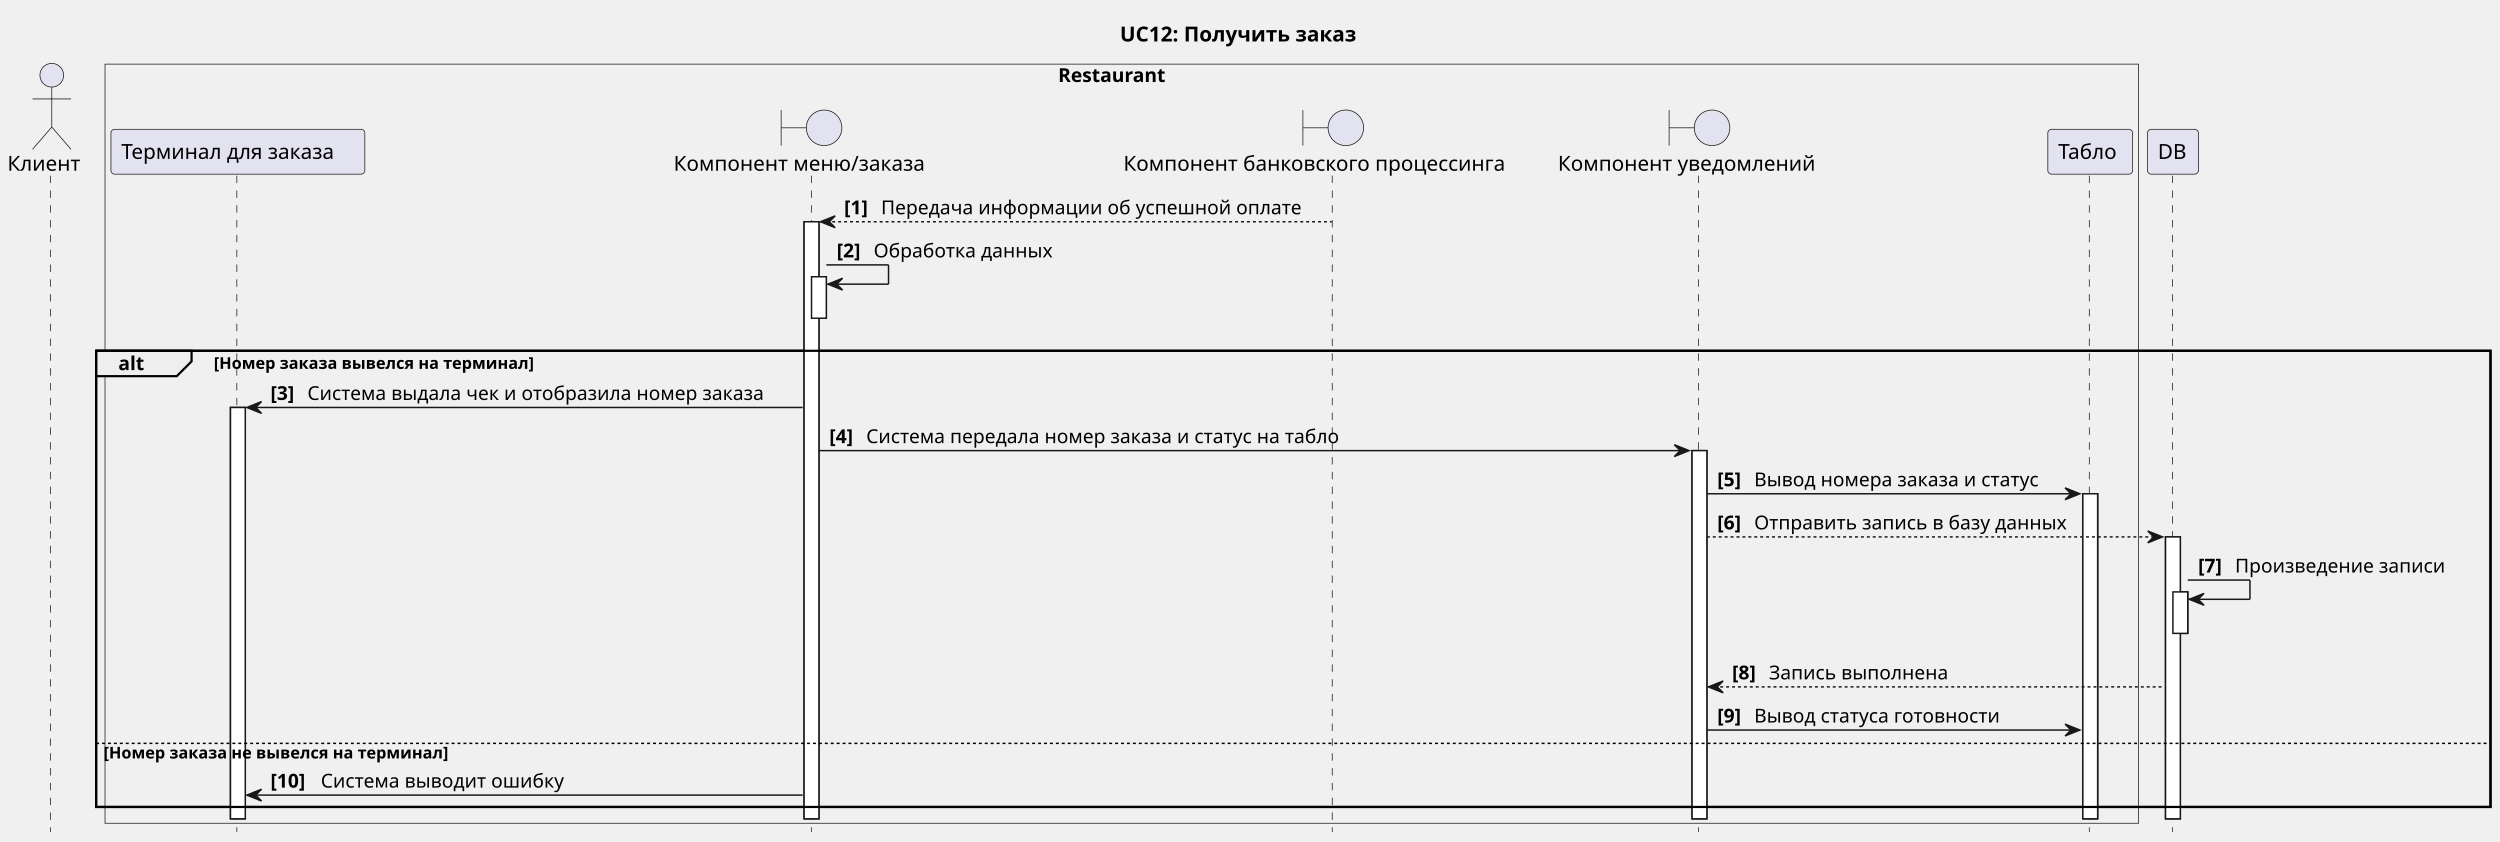
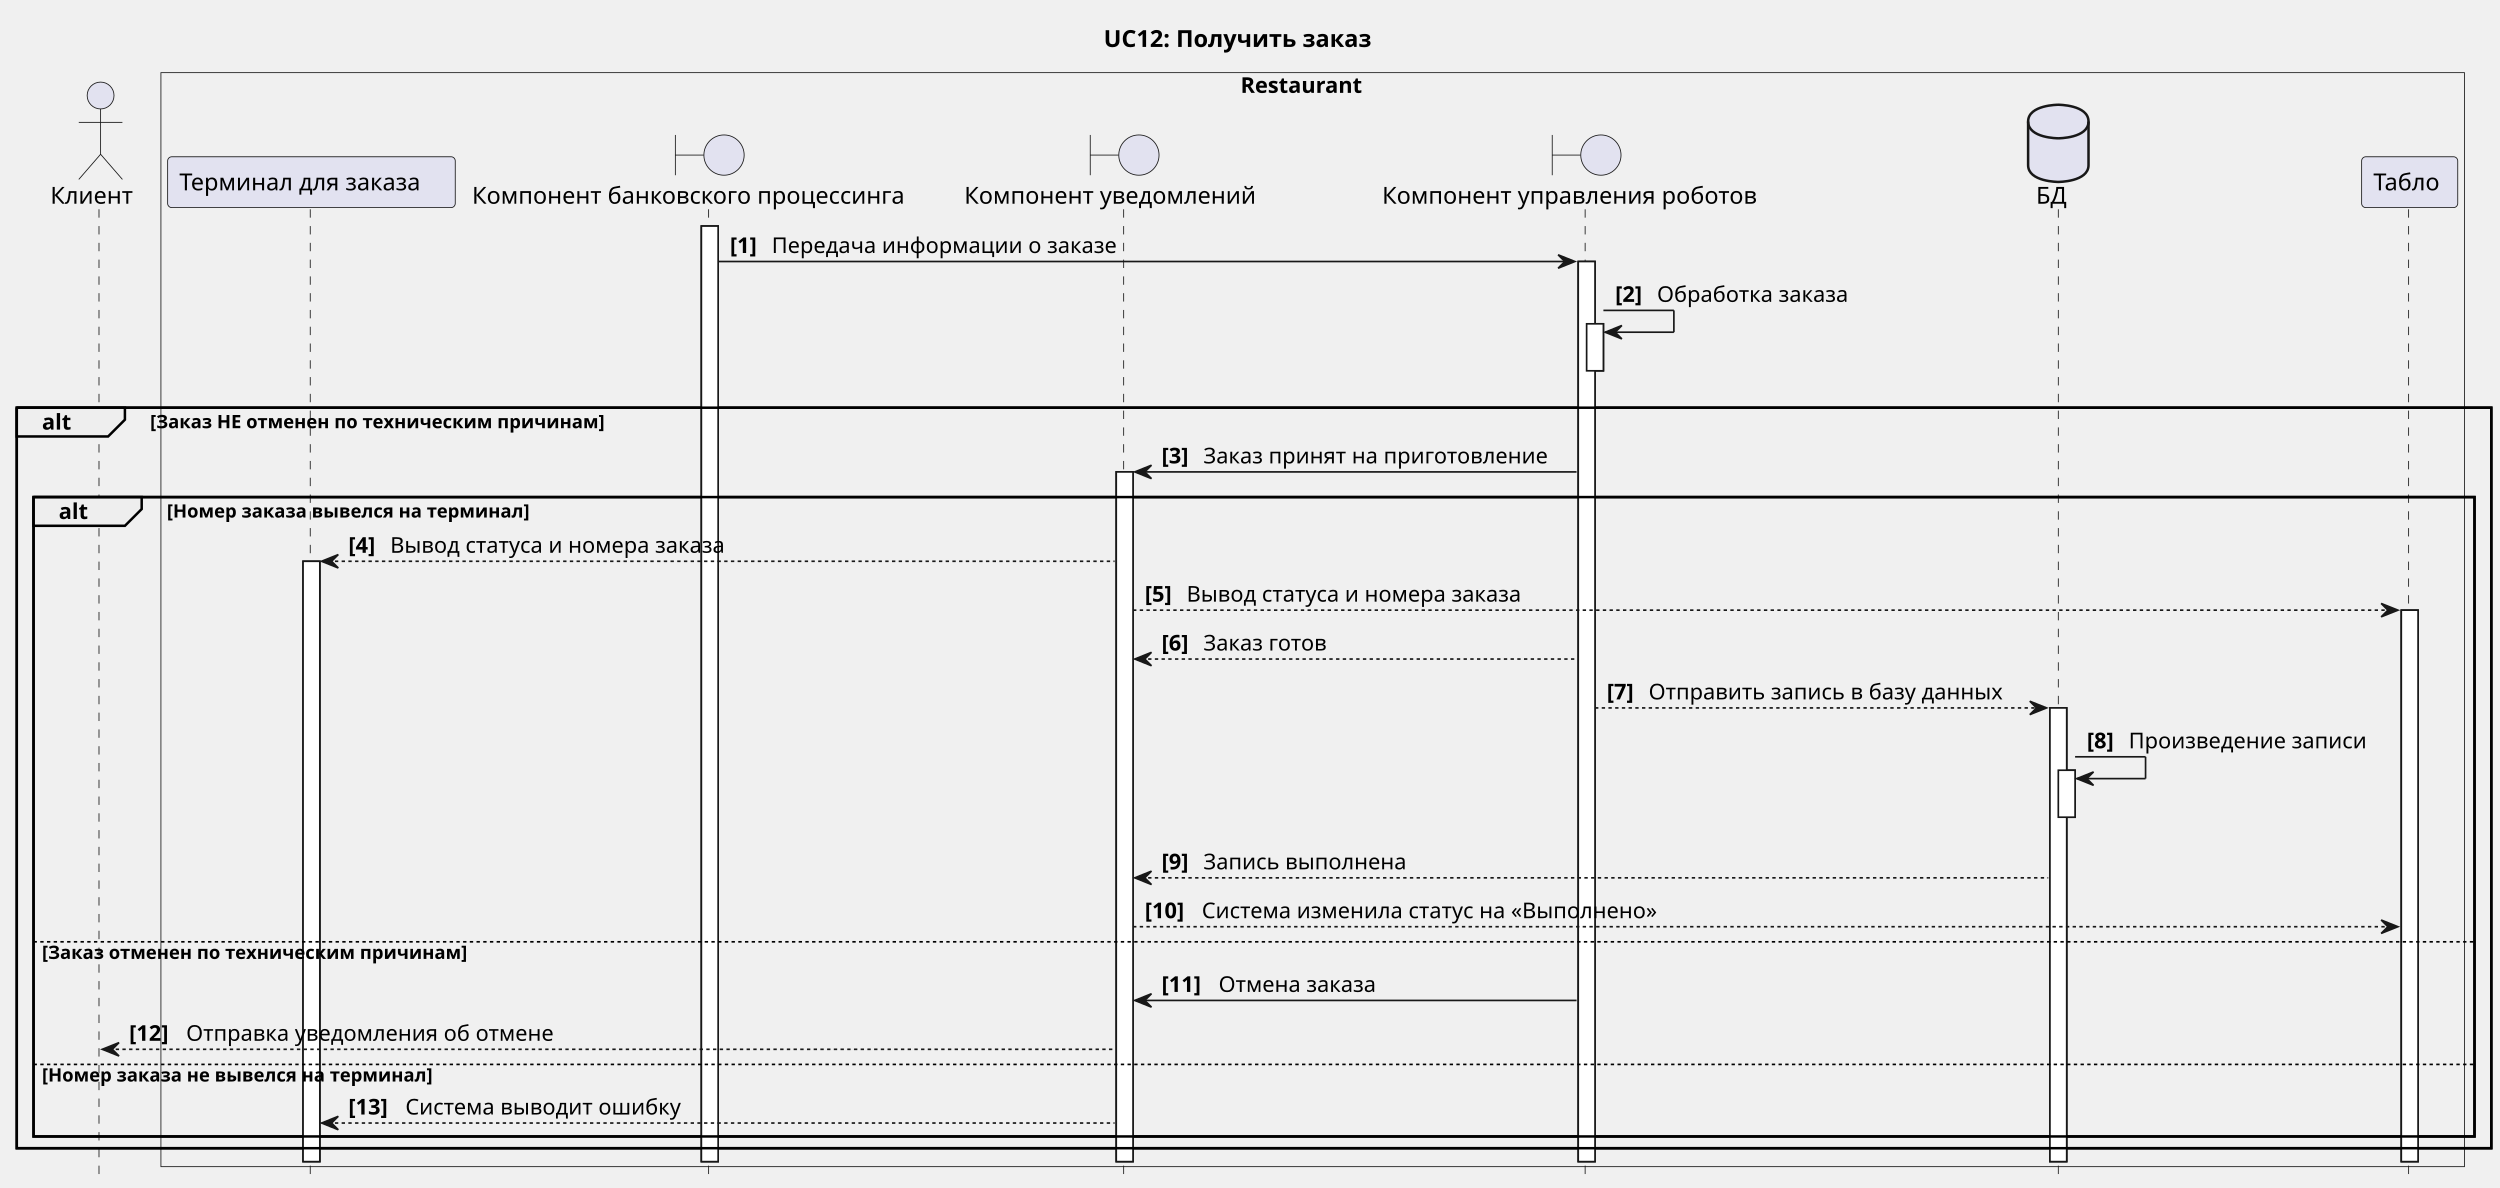
- <svg xmlns="http://www.w3.org/2000/svg" contentStyleType="text/css" height="568px" preserveAspectRatio="none" style="width:1688px;height:568px;background:#FFFFFF;" version="1.1" viewBox="0 0 1688 568" width="1688px" zoomAndPan="magnify">
+ <svg xmlns="http://www.w3.org/2000/svg" contentStyleType="text/css" height="708px" preserveAspectRatio="none" style="width:1490px;height:708px;background:#FFFFFF;" version="1.1" viewBox="0 0 1490 708" width="1490px" zoomAndPan="magnify">
  <defs />
  <g>
-     <text fill="#000000" font-family="sans-serif" font-size="14" font-weight="bold" lengthAdjust="spacing" textLength="178.24" x="756.169" y="27.995">UC12: Получить заказ</text>
-     <rect fill="none" height="512.562" style="stroke:#181818;stroke-width:0.5;" width="1373.06" x="70.908" y="43.297" />
-     <text fill="#000000" font-family="sans-serif" font-size="13" font-weight="bold" lengthAdjust="spacing" textLength="81.46" x="714.446" y="55.364">Restaurant</text>
-     <rect fill="#FFFFFF" height="277.734" style="stroke:#181818;stroke-width:1.0;" width="10" x="155.621" y="275.125" />
-     <rect fill="#FFFFFF" height="403.133" style="stroke:#181818;stroke-width:1.0;" width="10" x="542.934" y="149.727" />
-     <rect fill="#FFFFFF" height="28" style="stroke:#181818;stroke-width:1.0;" width="10" x="547.934" y="186.859" />
-     <rect fill="#FFFFFF" height="248.602" style="stroke:#181818;stroke-width:1.0;" width="10" x="1142.484" y="304.258" />
-     <rect fill="#FFFFFF" height="219.469" style="stroke:#181818;stroke-width:1.0;" width="10" x="1406.329" y="333.391" />
-     <rect fill="#FFFFFF" height="190.336" style="stroke:#181818;stroke-width:1.0;" width="10" x="1462.161" y="362.523" />
-     <rect fill="#FFFFFF" height="28" style="stroke:#181818;stroke-width:1.0;" width="10" x="1467.161" y="399.656" />
-     <rect fill="none" height="308" style="stroke:#000000;stroke-width:1.5;" width="1616.671" x="64.908" y="236.859" />
-     <line style="stroke:#181818;stroke-width:0.5;stroke-dasharray:5.0,5.0;" x1="34" x2="34" y1="118.594" y2="561.859" />
-     <line style="stroke:#181818;stroke-width:0.5;stroke-dasharray:5.0,5.0;" x1="159.908" x2="159.908" y1="118.594" y2="561.859" />
-     <line style="stroke:#181818;stroke-width:0.5;stroke-dasharray:5.0,5.0;" x1="547.823" x2="547.823" y1="118.594" y2="561.859" />
-     <line style="stroke:#181818;stroke-width:0.5;stroke-dasharray:5.0,5.0;" x1="899.526" x2="899.526" y1="118.594" y2="561.859" />
-     <line style="stroke:#181818;stroke-width:0.5;stroke-dasharray:5.0,5.0;" x1="1146.895" x2="1146.895" y1="118.594" y2="561.859" />
-     <line style="stroke:#181818;stroke-width:0.5;stroke-dasharray:5.0,5.0;" x1="1410.69" x2="1410.69" y1="118.594" y2="561.859" />
-     <line style="stroke:#181818;stroke-width:0.5;stroke-dasharray:5.0,5.0;" x1="1466.968" x2="1466.968" y1="118.594" y2="561.859" />
-     <text fill="#000000" font-family="sans-serif" font-size="14" lengthAdjust="spacing" textLength="53.908" x="5" y="115.292">Клиент</text>
-     <ellipse cx="34.954" cy="50.797" fill="#E2E2F0" rx="8" ry="8" style="stroke:#181818;stroke-width:0.5;" />
-     <path d="M34.954,58.797 L34.954,85.797 M21.954,66.797 L47.954,66.797 M34.954,85.797 L21.954,100.797 M34.954,85.797 L47.954,100.797 " fill="none" style="stroke:#181818;stroke-width:0.5;" />
-     <rect fill="#E2E2F0" height="30.297" rx="2.5" ry="2.5" style="stroke:#181818;stroke-width:0.5;" width="171.425" x="74.908" y="87.297" />
-     <text fill="#000000" font-family="sans-serif" font-size="14" lengthAdjust="spacing" textLength="157.425" x="81.908" y="107.292">Терминал для заказа</text>
-     <text fill="#000000" font-family="sans-serif" font-size="14" lengthAdjust="spacing" textLength="180.223" x="454.823" y="115.292">Компонент меню/заказа</text>
-     <path d="M527.434,74.297 L527.434,98.297 M527.434,86.297 L544.434,86.297 " fill="none" style="stroke:#181818;stroke-width:0.5;" />
-     <ellipse cx="556.434" cy="86.297" fill="#E2E2F0" rx="12" ry="12" style="stroke:#181818;stroke-width:0.5;" />
-     <text fill="#000000" font-family="sans-serif" font-size="14" lengthAdjust="spacing" textLength="277.368" x="758.526" y="115.292">Компонент банковского процессинга</text>
-     <path d="M879.71,74.297 L879.71,98.297 M879.71,86.297 L896.71,86.297 " fill="none" style="stroke:#181818;stroke-width:0.5;" />
-     <ellipse cx="908.71" cy="86.297" fill="#E2E2F0" rx="12" ry="12" style="stroke:#181818;stroke-width:0.5;" />
-     <text fill="#000000" font-family="sans-serif" font-size="14" lengthAdjust="spacing" textLength="185.179" x="1051.895" y="115.292">Компонент уведомлений</text>
-     <path d="M1126.984,74.297 L1126.984,98.297 M1126.984,86.297 L1143.984,86.297 " fill="none" style="stroke:#181818;stroke-width:0.5;" />
-     <ellipse cx="1155.984" cy="86.297" fill="#E2E2F0" rx="12" ry="12" style="stroke:#181818;stroke-width:0.5;" />
-     <rect fill="#E2E2F0" height="30.297" rx="2.5" ry="2.5" style="stroke:#181818;stroke-width:0.5;" width="57.278" x="1382.69" y="87.297" />
-     <text fill="#000000" font-family="sans-serif" font-size="14" lengthAdjust="spacing" textLength="43.278" x="1389.69" y="107.292">Табло</text>
-     <rect fill="#E2E2F0" height="30.297" rx="2.5" ry="2.5" style="stroke:#181818;stroke-width:0.5;" width="34.385" x="1449.968" y="87.297" />
-     <text fill="#000000" font-family="sans-serif" font-size="14" lengthAdjust="spacing" textLength="20.385" x="1456.968" y="107.292">DB</text>
-     <rect fill="#FFFFFF" height="277.734" style="stroke:#181818;stroke-width:1.0;" width="10" x="155.621" y="275.125" />
-     <rect fill="#FFFFFF" height="403.133" style="stroke:#181818;stroke-width:1.0;" width="10" x="542.934" y="149.727" />
-     <rect fill="#FFFFFF" height="28" style="stroke:#181818;stroke-width:1.0;" width="10" x="547.934" y="186.859" />
-     <rect fill="#FFFFFF" height="248.602" style="stroke:#181818;stroke-width:1.0;" width="10" x="1142.484" y="304.258" />
-     <rect fill="#FFFFFF" height="219.469" style="stroke:#181818;stroke-width:1.0;" width="10" x="1406.329" y="333.391" />
-     <rect fill="#FFFFFF" height="190.336" style="stroke:#181818;stroke-width:1.0;" width="10" x="1462.161" y="362.523" />
-     <rect fill="#FFFFFF" height="28" style="stroke:#181818;stroke-width:1.0;" width="10" x="1467.161" y="399.656" />
-     <polygon fill="#181818" points="563.934,145.727,553.934,149.727,563.934,153.727,559.934,149.727" style="stroke:#181818;stroke-width:1.0;" />
-     <line style="stroke:#181818;stroke-width:1.0;stroke-dasharray:2.0,2.0;" x1="557.934" x2="899.21" y1="149.727" y2="149.727" />
-     <text fill="#000000" font-family="sans-serif" font-size="13" font-weight="bold" lengthAdjust="spacing" textLength="20.928" x="569.934" y="144.661">[1]</text>
-     <text fill="#000000" font-family="sans-serif" font-size="13" lengthAdjust="spacing" textLength="303.348" x="594.862" y="144.661">Передача информации об успешной оплате</text>
-     <line style="stroke:#181818;stroke-width:1.0;" x1="557.934" x2="599.934" y1="178.859" y2="178.859" />
-     <line style="stroke:#181818;stroke-width:1.0;" x1="599.934" x2="599.934" y1="178.859" y2="191.859" />
-     <line style="stroke:#181818;stroke-width:1.0;" x1="558.934" x2="599.934" y1="191.859" y2="191.859" />
-     <polygon fill="#181818" points="568.934,187.859,558.934,191.859,568.934,195.859,564.934,191.859" style="stroke:#181818;stroke-width:1.0;" />
-     <text fill="#000000" font-family="sans-serif" font-size="13" font-weight="bold" lengthAdjust="spacing" textLength="20.928" x="564.934" y="173.793">[2]</text>
-     <text fill="#000000" font-family="sans-serif" font-size="13" lengthAdjust="spacing" textLength="129.873" x="589.862" y="173.793">Обработка данных</text>
-     <path d="M64.908,236.859 L129.351,236.859 L129.351,243.992 L119.351,253.992 L64.908,253.992 L64.908,236.859 " fill="#EEEEEE" style="stroke:#000000;stroke-width:1.5;" />
-     <rect fill="none" height="308" style="stroke:#000000;stroke-width:1.5;" width="1616.671" x="64.908" y="236.859" />
-     <text fill="#000000" font-family="sans-serif" font-size="13" font-weight="bold" lengthAdjust="spacing" textLength="19.443" x="79.908" y="249.926">alt</text>
-     <text fill="#000000" font-family="sans-serif" font-size="11" font-weight="bold" lengthAdjust="spacing" textLength="238.46" x="144.351" y="249.07">[Номер заказа вывелся на терминал]</text>
-     <polygon fill="#181818" points="176.621,271.125,166.621,275.125,176.621,279.125,172.621,275.125" style="stroke:#181818;stroke-width:1.0;" />
-     <line style="stroke:#181818;stroke-width:1.0;" x1="170.621" x2="541.934" y1="275.125" y2="275.125" />
-     <text fill="#000000" font-family="sans-serif" font-size="13" font-weight="bold" lengthAdjust="spacing" textLength="20.928" x="182.621" y="270.059">[3]</text>
-     <text fill="#000000" font-family="sans-serif" font-size="13" lengthAdjust="spacing" textLength="333.385" x="207.549" y="270.059">Система выдала чек и отобразила номер заказа</text>
-     <polygon fill="#181818" points="1130.484,300.258,1140.484,304.258,1130.484,308.258,1134.484,304.258" style="stroke:#181818;stroke-width:1.0;" />
-     <line style="stroke:#181818;stroke-width:1.0;" x1="552.934" x2="1136.484" y1="304.258" y2="304.258" />
-     <text fill="#000000" font-family="sans-serif" font-size="13" font-weight="bold" lengthAdjust="spacing" textLength="20.928" x="559.934" y="299.192">[4]</text>
-     <text fill="#000000" font-family="sans-serif" font-size="13" lengthAdjust="spacing" textLength="350.841" x="584.862" y="299.192">Система передала номер заказа и статус на табло</text>
-     <polygon fill="#181818" points="1394.329,329.391,1404.329,333.391,1394.329,337.391,1398.329,333.391" style="stroke:#181818;stroke-width:1.0;" />
-     <line style="stroke:#181818;stroke-width:1.0;" x1="1152.484" x2="1400.329" y1="333.391" y2="333.391" />
-     <text fill="#000000" font-family="sans-serif" font-size="13" font-weight="bold" lengthAdjust="spacing" textLength="20.928" x="1159.484" y="328.325">[5]</text>
-     <text fill="#000000" font-family="sans-serif" font-size="13" lengthAdjust="spacing" textLength="209.917" x="1184.412" y="328.325">Вывод номера заказа и статус</text>
-     <polygon fill="#181818" points="1450.161,358.523,1460.161,362.523,1450.161,366.523,1454.161,362.523" style="stroke:#181818;stroke-width:1.0;" />
-     <line style="stroke:#181818;stroke-width:1.0;stroke-dasharray:2.0,2.0;" x1="1152.484" x2="1456.161" y1="362.523" y2="362.523" />
-     <text fill="#000000" font-family="sans-serif" font-size="13" font-weight="bold" lengthAdjust="spacing" textLength="20.928" x="1159.484" y="357.457">[6]</text>
-     <text fill="#000000" font-family="sans-serif" font-size="13" lengthAdjust="spacing" textLength="227.195" x="1184.412" y="357.457">Отправить запись в базу данных</text>
-     <line style="stroke:#181818;stroke-width:1.0;" x1="1477.161" x2="1519.161" y1="391.656" y2="391.656" />
-     <line style="stroke:#181818;stroke-width:1.0;" x1="1519.161" x2="1519.161" y1="391.656" y2="404.656" />
-     <line style="stroke:#181818;stroke-width:1.0;" x1="1478.161" x2="1519.161" y1="404.656" y2="404.656" />
-     <polygon fill="#181818" points="1488.161,400.656,1478.161,404.656,1488.161,408.656,1484.161,404.656" style="stroke:#181818;stroke-width:1.0;" />
-     <text fill="#000000" font-family="sans-serif" font-size="13" font-weight="bold" lengthAdjust="spacing" textLength="20.928" x="1484.161" y="386.59">[7]</text>
-     <text fill="#000000" font-family="sans-serif" font-size="13" lengthAdjust="spacing" textLength="150.49" x="1509.089" y="386.59">Произведение записи</text>
-     <polygon fill="#181818" points="1163.484,459.789,1153.484,463.789,1163.484,467.789,1159.484,463.789" style="stroke:#181818;stroke-width:1.0;" />
-     <line style="stroke:#181818;stroke-width:1.0;stroke-dasharray:2.0,2.0;" x1="1157.484" x2="1461.161" y1="463.789" y2="463.789" />
-     <text fill="#000000" font-family="sans-serif" font-size="13" font-weight="bold" lengthAdjust="spacing" textLength="20.928" x="1169.484" y="458.723">[8]</text>
-     <text fill="#000000" font-family="sans-serif" font-size="13" lengthAdjust="spacing" textLength="127.842" x="1194.412" y="458.723">Запись выполнена</text>
-     <polygon fill="#181818" points="1394.329,488.922,1404.329,492.922,1394.329,496.922,1398.329,492.922" style="stroke:#181818;stroke-width:1.0;" />
-     <line style="stroke:#181818;stroke-width:1.0;" x1="1152.484" x2="1400.329" y1="492.922" y2="492.922" />
-     <text fill="#000000" font-family="sans-serif" font-size="13" font-weight="bold" lengthAdjust="spacing" textLength="20.928" x="1159.484" y="487.856">[9]</text>
-     <text fill="#000000" font-family="sans-serif" font-size="13" lengthAdjust="spacing" textLength="182.711" x="1184.412" y="487.856">Вывод статуса готовности</text>
-     <line style="stroke:#000000;stroke-width:1.0;stroke-dasharray:2.0,2.0;" x1="64.908" x2="1681.579" y1="501.922" y2="501.922" />
-     <text fill="#000000" font-family="sans-serif" font-size="11" font-weight="bold" lengthAdjust="spacing" textLength="257.351" x="69.908" y="512.132">[Номер заказа не вывелся на терминал]</text>
-     <polygon fill="#181818" points="176.621,532.859,166.621,536.859,176.621,540.859,172.621,536.859" style="stroke:#181818;stroke-width:1.0;" />
-     <line style="stroke:#181818;stroke-width:1.0;" x1="170.621" x2="541.934" y1="536.859" y2="536.859" />
-     <text fill="#000000" font-family="sans-serif" font-size="13" font-weight="bold" lengthAdjust="spacing" textLength="29.974" x="182.621" y="531.793">[10]</text>
-     <text fill="#000000" font-family="sans-serif" font-size="13" lengthAdjust="spacing" textLength="176.693" x="216.594" y="531.793">Система выводит ошибку</text>
+     <text fill="#000000" font-family="sans-serif" font-size="14" font-weight="bold" lengthAdjust="spacing" textLength="178.24" x="657.786" y="27.995">UC12: Получить заказ</text>
+     <rect fill="none" height="652.031" style="stroke:#181818;stroke-width:0.5;" width="1372.904" x="95.908" y="43.297" />
+     <text fill="#000000" font-family="sans-serif" font-size="13" font-weight="bold" lengthAdjust="spacing" textLength="81.46" x="739.368" y="55.364">Restaurant</text>
+     <rect fill="#FFFFFF" height="357.805" style="stroke:#181818;stroke-width:1.0;" width="10" x="180.621" y="334.523" />
+     <rect fill="#FFFFFF" height="557.602" style="stroke:#181818;stroke-width:1.0;" width="10" x="418.017" y="134.727" />
+     <rect fill="#FFFFFF" height="411.07" style="stroke:#181818;stroke-width:1.0;" width="10" x="665.29" y="281.258" />
+     <rect fill="#FFFFFF" height="536.469" style="stroke:#181818;stroke-width:1.0;" width="10" x="940.631" y="155.859" />
+     <rect fill="#FFFFFF" height="28" style="stroke:#181818;stroke-width:1.0;" width="10" x="945.631" y="192.992" />
+     <rect fill="#FFFFFF" height="270.406" style="stroke:#181818;stroke-width:1.0;" width="10" x="1221.755" y="421.922" />
+     <rect fill="#FFFFFF" height="28" style="stroke:#181818;stroke-width:1.0;" width="10" x="1226.755" y="459.055" />
+     <rect fill="#FFFFFF" height="328.672" style="stroke:#181818;stroke-width:1.0;" width="10" x="1431.173" y="363.656" />
+     <rect fill="none" height="441.336" style="stroke:#000000;stroke-width:1.5;" width="1474.812" x="10" y="242.992" />
+     <rect fill="none" height="381.07" style="stroke:#000000;stroke-width:1.5;" width="1454.812" x="20" y="296.258" />
+     <line style="stroke:#181818;stroke-width:0.5;stroke-dasharray:5.0,5.0;" x1="59" x2="59" y1="124.727" y2="701.328" />
+     <line style="stroke:#181818;stroke-width:0.5;stroke-dasharray:5.0,5.0;" x1="184.908" x2="184.908" y1="124.727" y2="701.328" />
+     <line style="stroke:#181818;stroke-width:0.5;stroke-dasharray:5.0,5.0;" x1="422.333" x2="422.333" y1="124.727" y2="701.328" />
+     <line style="stroke:#181818;stroke-width:0.5;stroke-dasharray:5.0,5.0;" x1="669.701" x2="669.701" y1="124.727" y2="701.328" />
+     <line style="stroke:#181818;stroke-width:0.5;stroke-dasharray:5.0,5.0;" x1="944.744" x2="944.744" y1="124.727" y2="701.328" />
+     <line style="stroke:#181818;stroke-width:0.5;stroke-dasharray:5.0,5.0;" x1="1226.755" x2="1226.755" y1="124.727" y2="701.328" />
+     <line style="stroke:#181818;stroke-width:0.5;stroke-dasharray:5.0,5.0;" x1="1435.534" x2="1435.534" y1="124.727" y2="701.328" />
+     <text fill="#000000" font-family="sans-serif" font-size="14" lengthAdjust="spacing" textLength="53.908" x="30" y="121.425">Клиент</text>
+     <ellipse cx="59.954" cy="56.93" fill="#E2E2F0" rx="8" ry="8" style="stroke:#181818;stroke-width:0.5;" />
+     <path d="M59.954,64.93 L59.954,91.93 M46.954,72.93 L72.954,72.93 M59.954,91.93 L46.954,106.93 M59.954,91.93 L72.954,106.93 " fill="none" style="stroke:#181818;stroke-width:0.5;" />
+     <rect fill="#E2E2F0" height="30.297" rx="2.5" ry="2.5" style="stroke:#181818;stroke-width:0.5;" width="171.425" x="99.908" y="93.43" />
+     <text fill="#000000" font-family="sans-serif" font-size="14" lengthAdjust="spacing" textLength="157.425" x="106.908" y="113.425">Терминал для заказа</text>
+     <text fill="#000000" font-family="sans-serif" font-size="14" lengthAdjust="spacing" textLength="277.368" x="281.333" y="121.425">Компонент банковского процессинга</text>
+     <path d="M402.517,80.43 L402.517,104.43 M402.517,92.43 L419.517,92.43 " fill="none" style="stroke:#181818;stroke-width:0.5;" />
+     <ellipse cx="431.517" cy="92.43" fill="#E2E2F0" rx="12" ry="12" style="stroke:#181818;stroke-width:0.5;" />
+     <text fill="#000000" font-family="sans-serif" font-size="14" lengthAdjust="spacing" textLength="185.179" x="574.701" y="121.425">Компонент уведомлений</text>
+     <path d="M649.79,80.43 L649.79,104.43 M649.79,92.43 L666.79,92.43 " fill="none" style="stroke:#181818;stroke-width:0.5;" />
+     <ellipse cx="678.79" cy="92.43" fill="#E2E2F0" rx="12" ry="12" style="stroke:#181818;stroke-width:0.5;" />
+     <text fill="#000000" font-family="sans-serif" font-size="14" lengthAdjust="spacing" textLength="237.774" x="823.744" y="121.425">Компонент управления роботов</text>
+     <path d="M925.131,80.43 L925.131,104.43 M925.131,92.43 L942.131,92.43 " fill="none" style="stroke:#181818;stroke-width:0.5;" />
+     <ellipse cx="954.131" cy="92.43" fill="#E2E2F0" rx="12" ry="12" style="stroke:#181818;stroke-width:0.5;" />
+     <text fill="#000000" font-family="sans-serif" font-size="14" lengthAdjust="spacing" textLength="20.542" x="1213.484" y="121.425">БД</text>
+     <path d="M1208.755,72.43 C1208.755,62.43 1226.755,62.43 1226.755,62.43 C1226.755,62.43 1244.755,62.43 1244.755,72.43 L1244.755,98.43 C1244.755,108.43 1226.755,108.43 1226.755,108.43 C1226.755,108.43 1208.755,108.43 1208.755,98.43 L1208.755,72.43 " fill="#E2E2F0" style="stroke:#181818;stroke-width:1.5;" />
+     <path d="M1208.755,72.43 C1208.755,82.43 1226.755,82.43 1226.755,82.43 C1226.755,82.43 1244.755,82.43 1244.755,72.43 " fill="none" style="stroke:#181818;stroke-width:1.5;" />
+     <rect fill="#E2E2F0" height="30.297" rx="2.5" ry="2.5" style="stroke:#181818;stroke-width:0.5;" width="57.278" x="1407.534" y="93.43" />
+     <text fill="#000000" font-family="sans-serif" font-size="14" lengthAdjust="spacing" textLength="43.278" x="1414.534" y="113.425">Табло</text>
+     <rect fill="#FFFFFF" height="357.805" style="stroke:#181818;stroke-width:1.0;" width="10" x="180.621" y="334.523" />
+     <rect fill="#FFFFFF" height="557.602" style="stroke:#181818;stroke-width:1.0;" width="10" x="418.017" y="134.727" />
+     <rect fill="#FFFFFF" height="411.07" style="stroke:#181818;stroke-width:1.0;" width="10" x="665.29" y="281.258" />
+     <rect fill="#FFFFFF" height="536.469" style="stroke:#181818;stroke-width:1.0;" width="10" x="940.631" y="155.859" />
+     <rect fill="#FFFFFF" height="28" style="stroke:#181818;stroke-width:1.0;" width="10" x="945.631" y="192.992" />
+     <rect fill="#FFFFFF" height="270.406" style="stroke:#181818;stroke-width:1.0;" width="10" x="1221.755" y="421.922" />
+     <rect fill="#FFFFFF" height="28" style="stroke:#181818;stroke-width:1.0;" width="10" x="1226.755" y="459.055" />
+     <rect fill="#FFFFFF" height="328.672" style="stroke:#181818;stroke-width:1.0;" width="10" x="1431.173" y="363.656" />
+     <polygon fill="#181818" points="928.631,151.859,938.631,155.859,928.631,159.859,932.631,155.859" style="stroke:#181818;stroke-width:1.0;" />
+     <line style="stroke:#181818;stroke-width:1.0;" x1="428.017" x2="934.631" y1="155.859" y2="155.859" />
+     <text fill="#000000" font-family="sans-serif" font-size="13" font-weight="bold" lengthAdjust="spacing" textLength="20.928" x="435.017" y="150.793">[1]</text>
+     <text fill="#000000" font-family="sans-serif" font-size="13" lengthAdjust="spacing" textLength="220.372" x="459.945" y="150.793">Передача информации о заказе</text>
+     <line style="stroke:#181818;stroke-width:1.0;" x1="955.631" x2="997.631" y1="184.992" y2="184.992" />
+     <line style="stroke:#181818;stroke-width:1.0;" x1="997.631" x2="997.631" y1="184.992" y2="197.992" />
+     <line style="stroke:#181818;stroke-width:1.0;" x1="956.631" x2="997.631" y1="197.992" y2="197.992" />
+     <polygon fill="#181818" points="966.631,193.992,956.631,197.992,966.631,201.992,962.631,197.992" style="stroke:#181818;stroke-width:1.0;" />
+     <text fill="#000000" font-family="sans-serif" font-size="13" font-weight="bold" lengthAdjust="spacing" textLength="20.928" x="962.631" y="179.926">[2]</text>
+     <text fill="#000000" font-family="sans-serif" font-size="13" lengthAdjust="spacing" textLength="123.538" x="987.56" y="179.926">Обработка заказа</text>
+     <path d="M10,242.992 L74.443,242.992 L74.443,250.125 L64.443,260.125 L10,260.125 L10,242.992 " fill="#EEEEEE" style="stroke:#000000;stroke-width:1.5;" />
+     <rect fill="none" height="441.336" style="stroke:#000000;stroke-width:1.5;" width="1474.812" x="10" y="242.992" />
+     <text fill="#000000" font-family="sans-serif" font-size="13" font-weight="bold" lengthAdjust="spacing" textLength="19.443" x="25" y="256.059">alt</text>
+     <text fill="#000000" font-family="sans-serif" font-size="11" font-weight="bold" lengthAdjust="spacing" textLength="295.034" x="89.443" y="255.203">[Заказ НЕ отменен по техническим причинам]</text>
+     <polygon fill="#181818" points="686.29,277.258,676.29,281.258,686.29,285.258,682.29,281.258" style="stroke:#181818;stroke-width:1.0;" />
+     <line style="stroke:#181818;stroke-width:1.0;" x1="680.29" x2="939.631" y1="281.258" y2="281.258" />
+     <text fill="#000000" font-family="sans-serif" font-size="13" font-weight="bold" lengthAdjust="spacing" textLength="20.928" x="692.29" y="276.192">[3]</text>
+     <text fill="#000000" font-family="sans-serif" font-size="13" lengthAdjust="spacing" textLength="221.413" x="717.219" y="276.192">Заказ принят на приготовление</text>
+     <path d="M20,296.258 L84.443,296.258 L84.443,303.391 L74.443,313.391 L20,313.391 L20,296.258 " fill="#EEEEEE" style="stroke:#000000;stroke-width:1.5;" />
+     <rect fill="none" height="381.07" style="stroke:#000000;stroke-width:1.5;" width="1454.812" x="20" y="296.258" />
+     <text fill="#000000" font-family="sans-serif" font-size="13" font-weight="bold" lengthAdjust="spacing" textLength="19.443" x="35" y="309.325">alt</text>
+     <text fill="#000000" font-family="sans-serif" font-size="11" font-weight="bold" lengthAdjust="spacing" textLength="238.46" x="99.443" y="308.468">[Номер заказа вывелся на терминал]</text>
+     <polygon fill="#181818" points="201.621,330.523,191.621,334.523,201.621,338.523,197.621,334.523" style="stroke:#181818;stroke-width:1.0;" />
+     <line style="stroke:#181818;stroke-width:1.0;stroke-dasharray:2.0,2.0;" x1="195.621" x2="664.29" y1="334.523" y2="334.523" />
+     <text fill="#000000" font-family="sans-serif" font-size="13" font-weight="bold" lengthAdjust="spacing" textLength="20.928" x="207.621" y="329.457">[4]</text>
+     <text fill="#000000" font-family="sans-serif" font-size="13" lengthAdjust="spacing" textLength="217.883" x="232.549" y="329.457">Вывод статуса и номера заказа</text>
+     <polygon fill="#181818" points="1419.173,359.656,1429.173,363.656,1419.173,367.656,1423.173,363.656" style="stroke:#181818;stroke-width:1.0;" />
+     <line style="stroke:#181818;stroke-width:1.0;stroke-dasharray:2.0,2.0;" x1="675.29" x2="1425.173" y1="363.656" y2="363.656" />
+     <text fill="#000000" font-family="sans-serif" font-size="13" font-weight="bold" lengthAdjust="spacing" textLength="20.928" x="682.29" y="358.59">[5]</text>
+     <text fill="#000000" font-family="sans-serif" font-size="13" lengthAdjust="spacing" textLength="217.883" x="707.219" y="358.59">Вывод статуса и номера заказа</text>
+     <polygon fill="#181818" points="686.29,388.789,676.29,392.789,686.29,396.789,682.29,392.789" style="stroke:#181818;stroke-width:1.0;" />
+     <line style="stroke:#181818;stroke-width:1.0;stroke-dasharray:2.0,2.0;" x1="680.29" x2="939.631" y1="392.789" y2="392.789" />
+     <text fill="#000000" font-family="sans-serif" font-size="13" font-weight="bold" lengthAdjust="spacing" textLength="20.928" x="692.29" y="387.723">[6]</text>
+     <text fill="#000000" font-family="sans-serif" font-size="13" lengthAdjust="spacing" textLength="81.136" x="717.219" y="387.723">Заказ готов</text>
+     <polygon fill="#181818" points="1209.755,417.922,1219.755,421.922,1209.755,425.922,1213.755,421.922" style="stroke:#181818;stroke-width:1.0;" />
+     <line style="stroke:#181818;stroke-width:1.0;stroke-dasharray:2.0,2.0;" x1="950.631" x2="1215.755" y1="421.922" y2="421.922" />
+     <text fill="#000000" font-family="sans-serif" font-size="13" font-weight="bold" lengthAdjust="spacing" textLength="20.928" x="957.631" y="416.856">[7]</text>
+     <text fill="#000000" font-family="sans-serif" font-size="13" lengthAdjust="spacing" textLength="227.195" x="982.56" y="416.856">Отправить запись в базу данных</text>
+     <line style="stroke:#181818;stroke-width:1.0;" x1="1236.755" x2="1278.755" y1="451.055" y2="451.055" />
+     <line style="stroke:#181818;stroke-width:1.0;" x1="1278.755" x2="1278.755" y1="451.055" y2="464.055" />
+     <line style="stroke:#181818;stroke-width:1.0;" x1="1237.755" x2="1278.755" y1="464.055" y2="464.055" />
+     <polygon fill="#181818" points="1247.755,460.055,1237.755,464.055,1247.755,468.055,1243.755,464.055" style="stroke:#181818;stroke-width:1.0;" />
+     <text fill="#000000" font-family="sans-serif" font-size="13" font-weight="bold" lengthAdjust="spacing" textLength="20.928" x="1243.755" y="445.989">[8]</text>
+     <text fill="#000000" font-family="sans-serif" font-size="13" lengthAdjust="spacing" textLength="150.49" x="1268.683" y="445.989">Произведение записи</text>
+     <polygon fill="#181818" points="686.29,519.188,676.29,523.188,686.29,527.188,682.29,523.188" style="stroke:#181818;stroke-width:1.0;" />
+     <line style="stroke:#181818;stroke-width:1.0;stroke-dasharray:2.0,2.0;" x1="680.29" x2="1220.755" y1="523.188" y2="523.188" />
+     <text fill="#000000" font-family="sans-serif" font-size="13" font-weight="bold" lengthAdjust="spacing" textLength="20.928" x="692.29" y="518.122">[9]</text>
+     <text fill="#000000" font-family="sans-serif" font-size="13" lengthAdjust="spacing" textLength="127.842" x="717.219" y="518.122">Запись выполнена</text>
+     <polygon fill="#181818" points="1419.173,548.32,1429.173,552.32,1419.173,556.32,1423.173,552.32" style="stroke:#181818;stroke-width:1.0;" />
+     <line style="stroke:#181818;stroke-width:1.0;stroke-dasharray:2.0,2.0;" x1="675.29" x2="1425.173" y1="552.32" y2="552.32" />
+     <text fill="#000000" font-family="sans-serif" font-size="13" font-weight="bold" lengthAdjust="spacing" textLength="29.974" x="682.29" y="547.254">[10]</text>
+     <text fill="#000000" font-family="sans-serif" font-size="13" lengthAdjust="spacing" textLength="295.306" x="716.264" y="547.254">Система изменила статус на «Выполнено»</text>
+     <line style="stroke:#000000;stroke-width:1.0;stroke-dasharray:2.0,2.0;" x1="20" x2="1474.812" y1="561.32" y2="561.32" />
+     <text fill="#000000" font-family="sans-serif" font-size="11" font-weight="bold" lengthAdjust="spacing" textLength="274.484" x="25" y="571.531">[Заказ отменен по техническим причинам]</text>
+     <polygon fill="#181818" points="686.29,592.258,676.29,596.258,686.29,600.258,682.29,596.258" style="stroke:#181818;stroke-width:1.0;" />
+     <line style="stroke:#181818;stroke-width:1.0;" x1="680.29" x2="939.631" y1="596.258" y2="596.258" />
+     <text fill="#000000" font-family="sans-serif" font-size="13" font-weight="bold" lengthAdjust="spacing" textLength="29.974" x="692.29" y="591.192">[11]</text>
+     <text fill="#000000" font-family="sans-serif" font-size="13" lengthAdjust="spacing" textLength="101.785" x="726.264" y="591.192">Отмена заказа</text>
+     <polygon fill="#181818" points="70.954,621.391,60.954,625.391,70.954,629.391,66.954,625.391" style="stroke:#181818;stroke-width:1.0;" />
+     <line style="stroke:#181818;stroke-width:1.0;stroke-dasharray:2.0,2.0;" x1="64.954" x2="664.29" y1="625.391" y2="625.391" />
+     <text fill="#000000" font-family="sans-serif" font-size="13" font-weight="bold" lengthAdjust="spacing" textLength="29.974" x="76.954" y="620.325">[12]</text>
+     <text fill="#000000" font-family="sans-serif" font-size="13" lengthAdjust="spacing" textLength="235.377" x="110.928" y="620.325">Отправка уведомления об отмене</text>
+     <line style="stroke:#000000;stroke-width:1.0;stroke-dasharray:2.0,2.0;" x1="20" x2="1474.812" y1="634.391" y2="634.391" />
+     <text fill="#000000" font-family="sans-serif" font-size="11" font-weight="bold" lengthAdjust="spacing" textLength="257.351" x="25" y="644.601">[Номер заказа не вывелся на терминал]</text>
+     <polygon fill="#181818" points="201.621,665.328,191.621,669.328,201.621,673.328,197.621,669.328" style="stroke:#181818;stroke-width:1.0;" />
+     <line style="stroke:#181818;stroke-width:1.0;stroke-dasharray:2.0,2.0;" x1="195.621" x2="664.29" y1="669.328" y2="669.328" />
+     <text fill="#000000" font-family="sans-serif" font-size="13" font-weight="bold" lengthAdjust="spacing" textLength="29.974" x="207.621" y="664.262">[13]</text>
+     <text fill="#000000" font-family="sans-serif" font-size="13" lengthAdjust="spacing" textLength="176.693" x="241.594" y="664.262">Система выводит ошибку</text>
  </g>
</svg>
